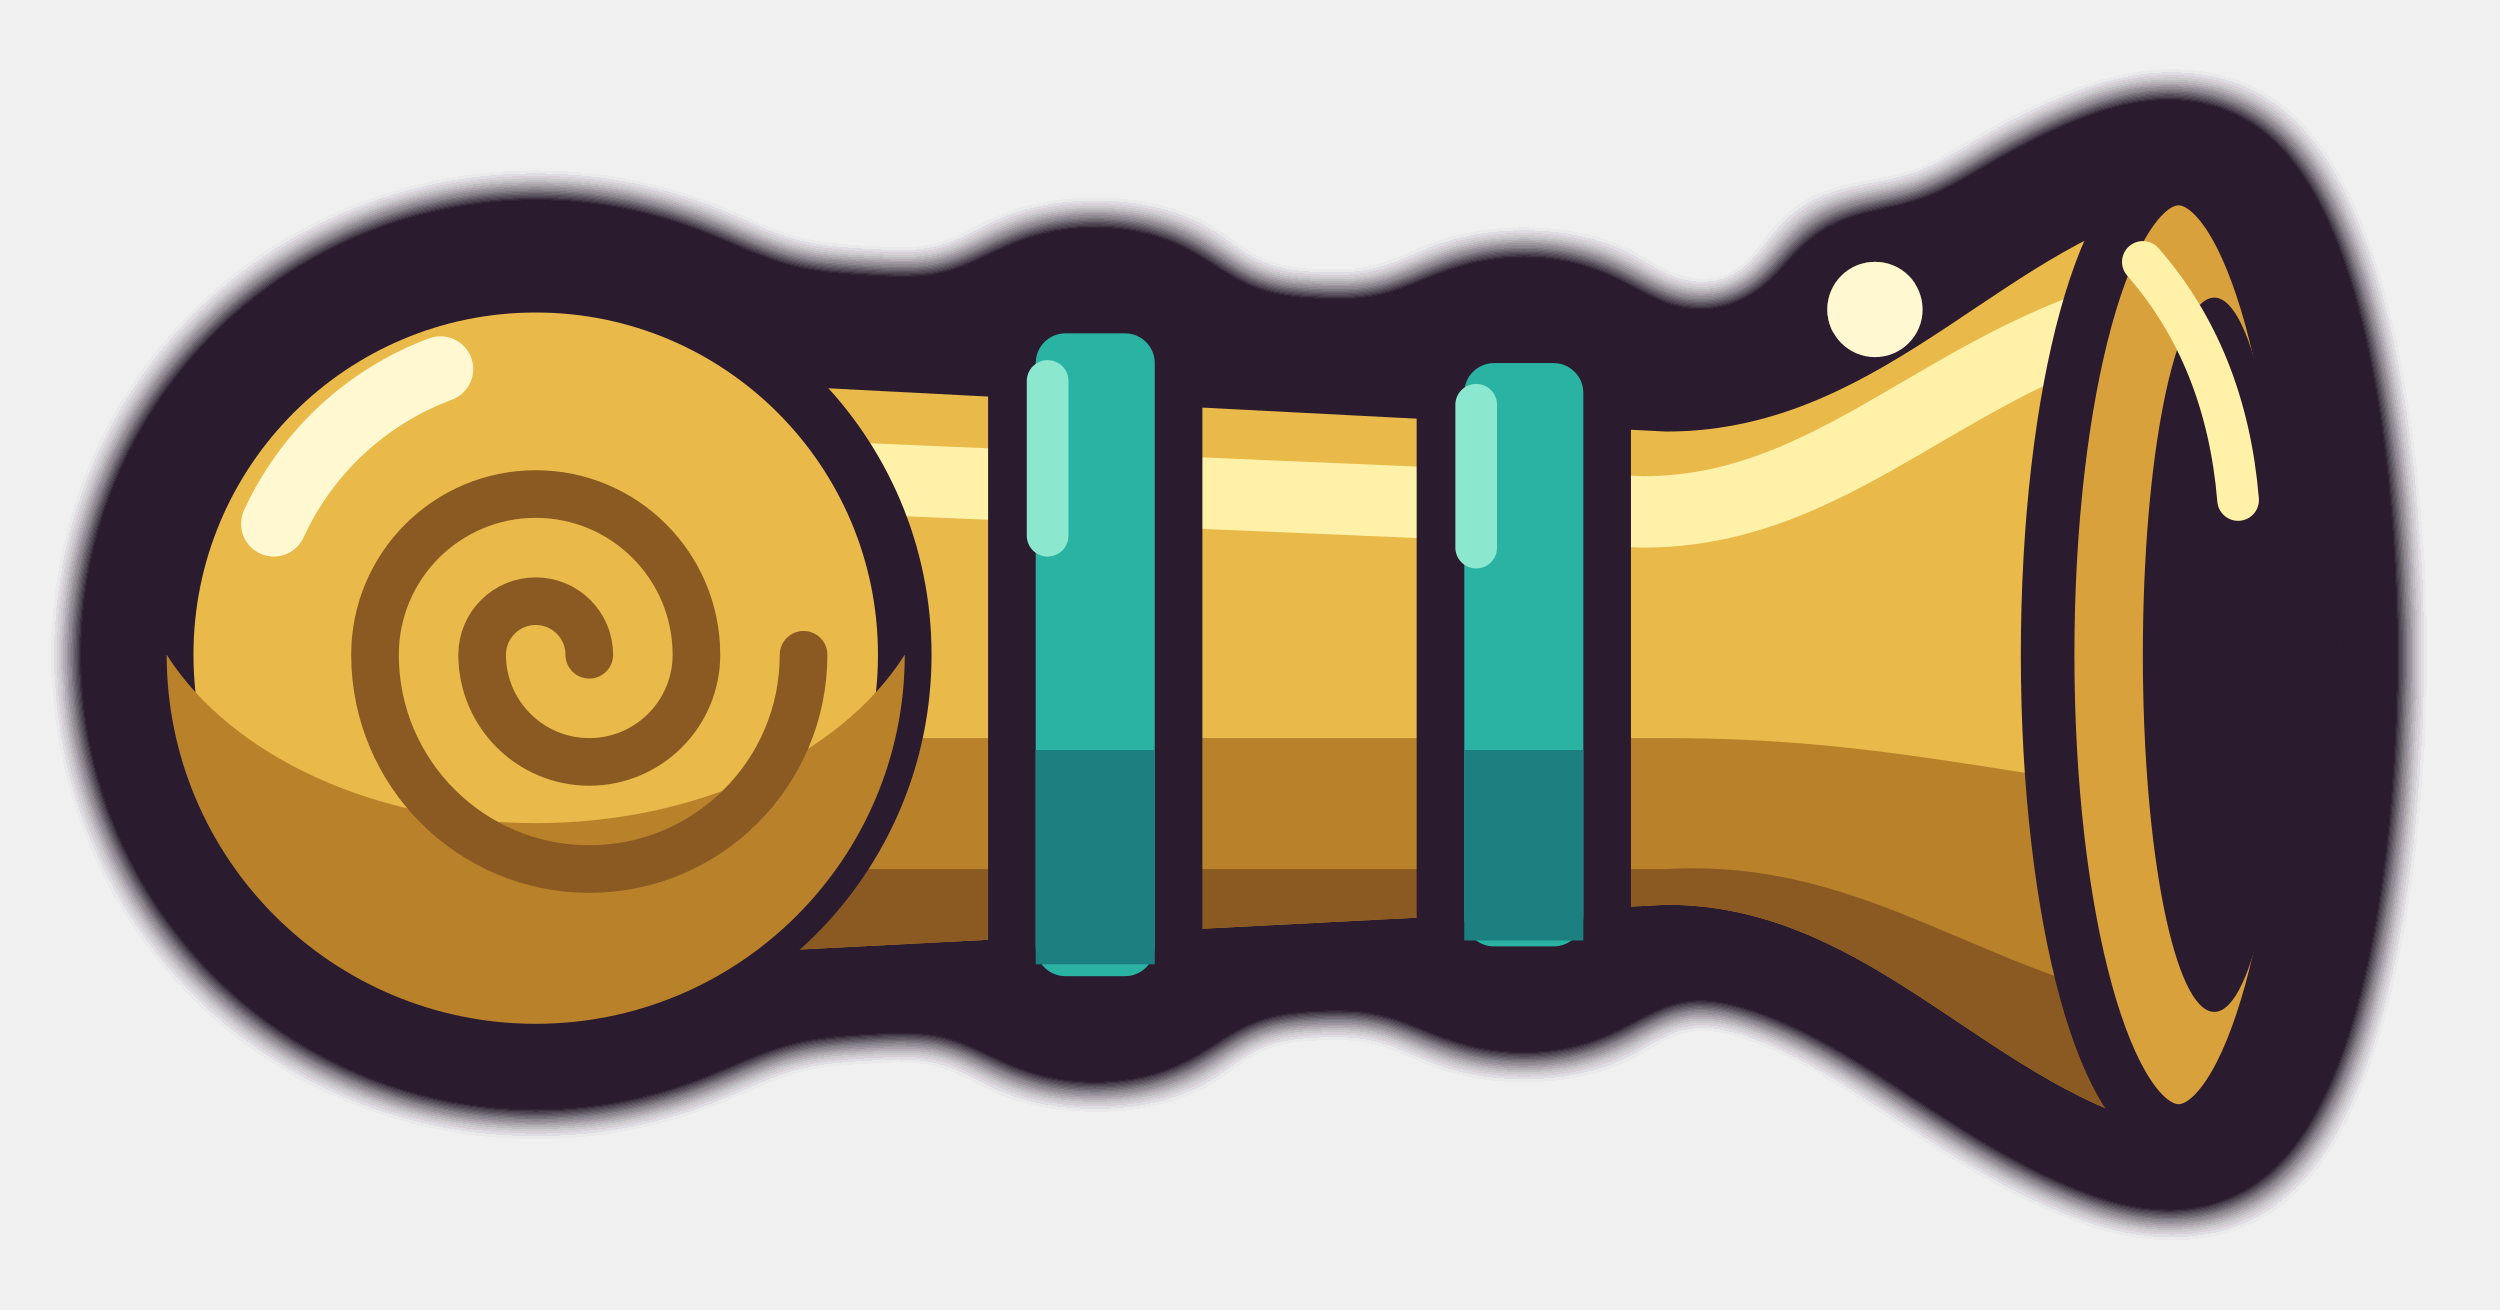
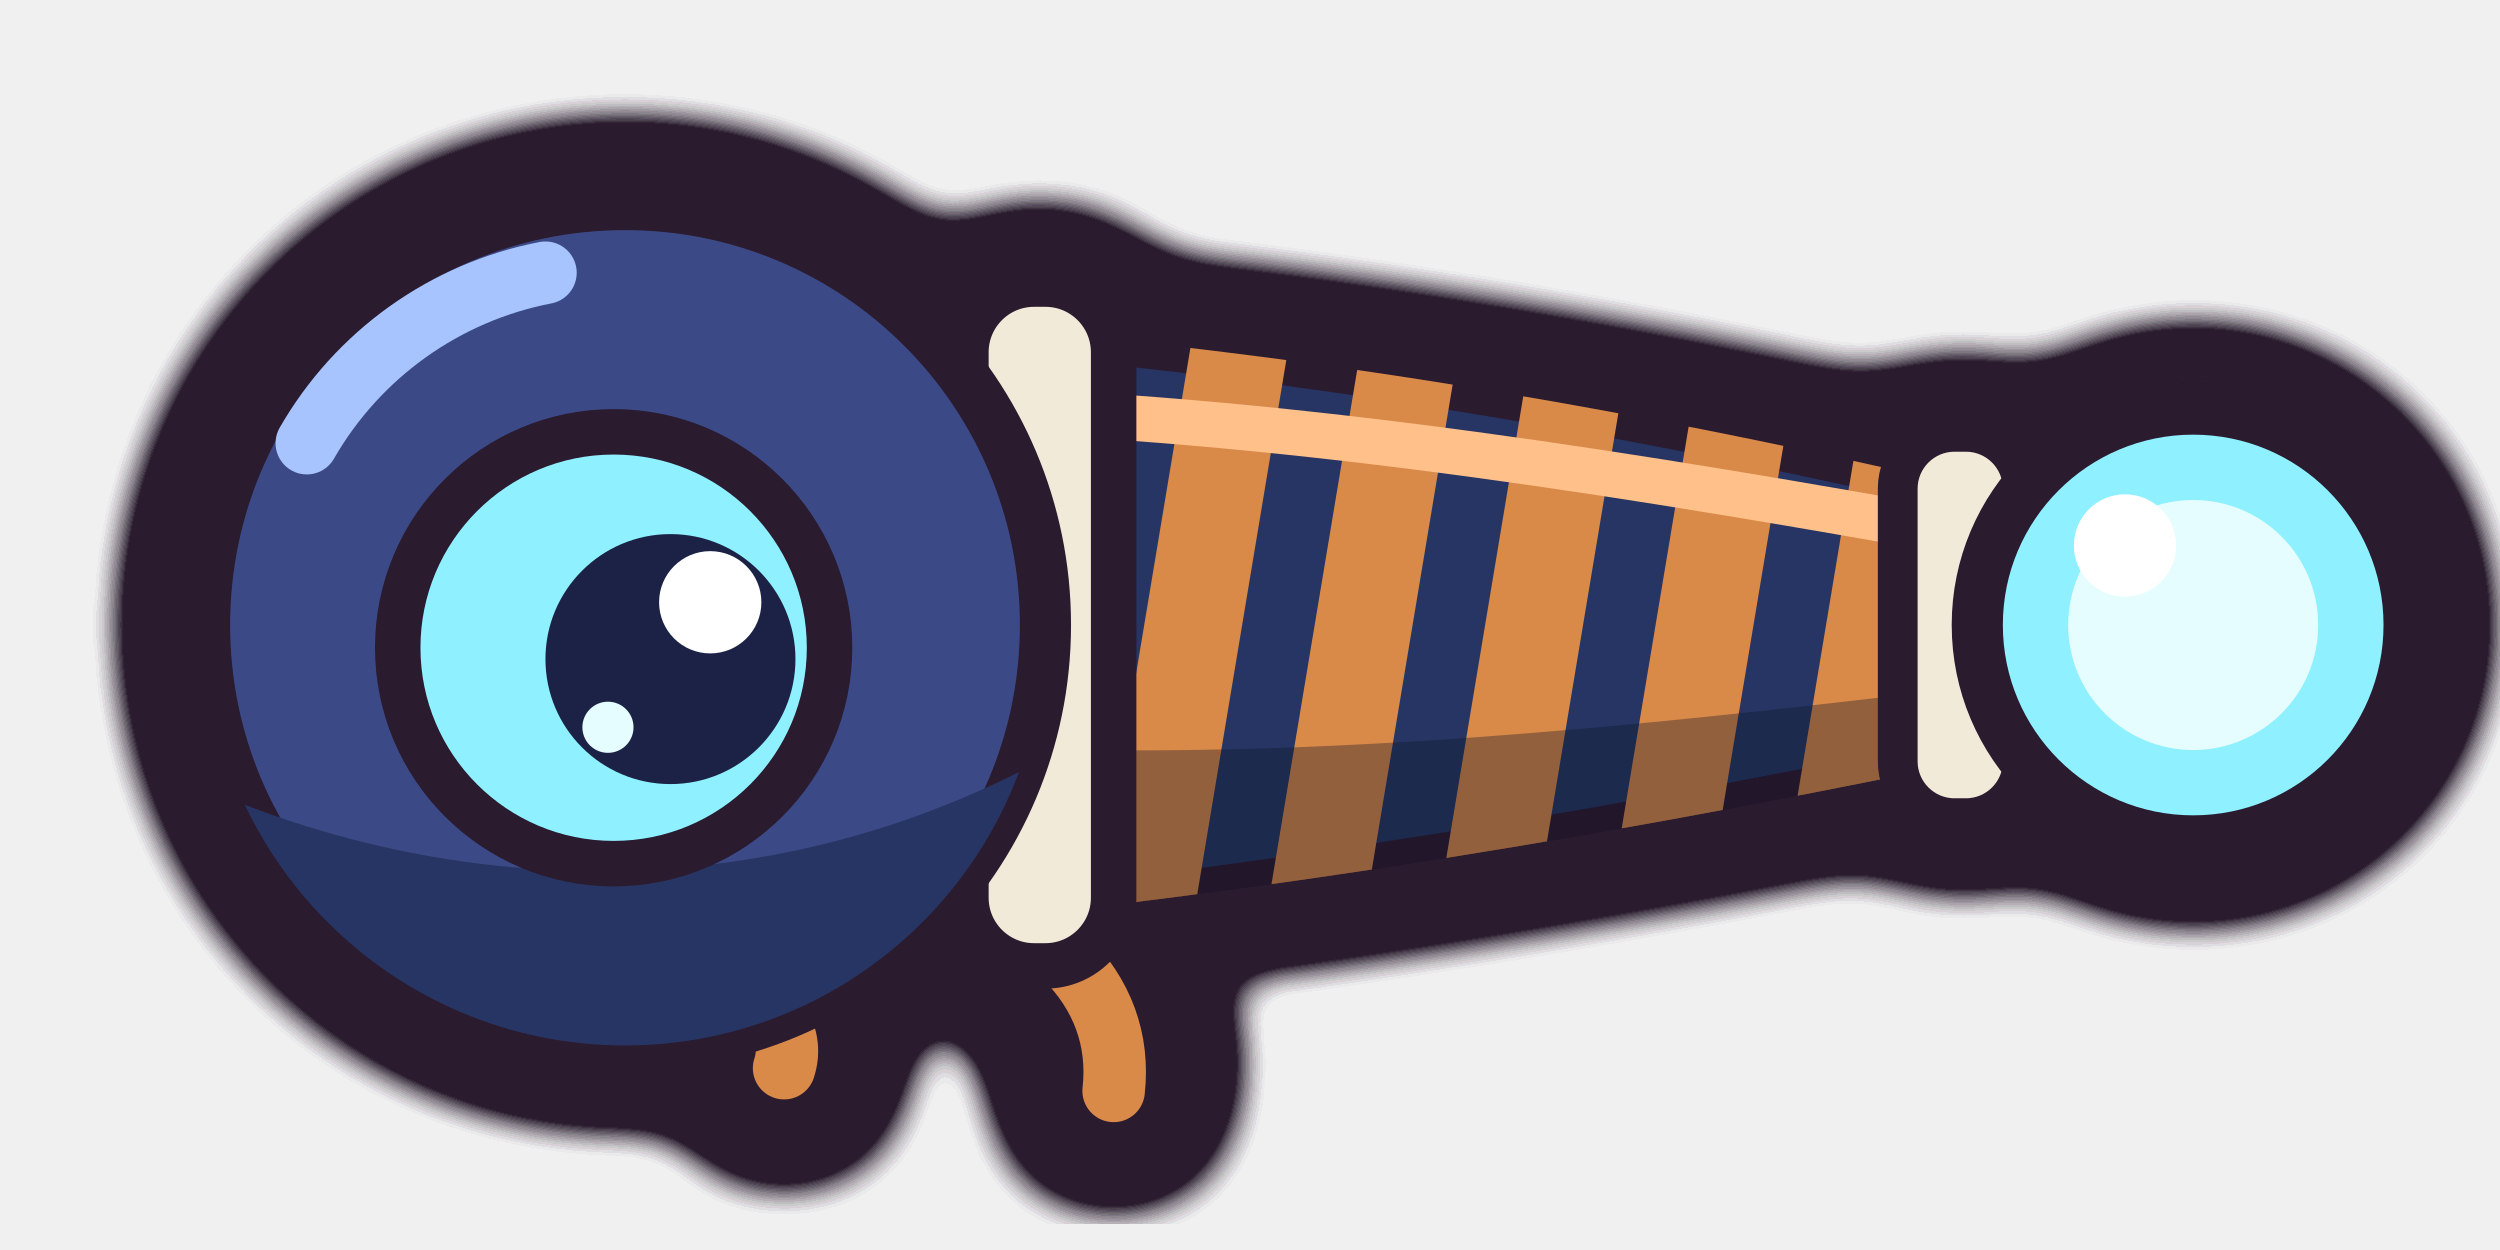
- <svg xmlns="http://www.w3.org/2000/svg" width="42" height="22" viewBox="-9 -11 42 22">
+ <svg xmlns="http://www.w3.org/2000/svg" width="44" height="22" viewBox="-11 -11 44 22">
  <defs>
    <filter id="ol" x="-15%" y="-15%" width="130%" height="130%">
      <feGaussianBlur in="SourceAlpha" stdDeviation="0.79" result="b" />
      <feComponentTransfer in="b" result="d">
        <feFuncA type="linear" slope="14" intercept="-0.25" />
      </feComponentTransfer>
      <feFlood flood-color="#2a1a2e" />
      <feComposite in2="d" operator="in" result="o" />
      <feMerge>
        <feMergeNode in="o" />
        <feMergeNode in="SourceGraphic" />
      </feMerge>
    </filter>
-     <path id="barrel" d="M 3.5,-5 L 19,-4.2 C 22.5,-4.2 24.5,-7.4 27.6,-8 L 27.6,8 C 24.5,7.4 22.5,4.2 19,4.2 L 3.5,5 Z" />
-     <clipPath id="barrelClip">
-       <use href="#barrel" />
+     <path id="horn" d="M 4,-5.4 C 11,-5 18,-3.8 24.6,-2.2 L 24.6,2.2 C 18,3.6 11,4.8 4,5.4 Z" />
+     <clipPath id="hornClip">
+       <use href="#horn" />
+     </clipPath>
+     <clipPath id="headClip">
+       <circle r="7.4" />
    </clipPath>
  </defs>
  <g filter="url(#ol)" stroke-linejoin="round" stroke-linecap="round">
-     <use href="#barrel" fill="#e9b949" stroke="#2a1a2e" stroke-width="0.9" />
-     <g clip-path="url(#barrelClip)">
-       <path d="M 0,1.4 H 19 C 22.5,1.4 24.5,2 28,2.4 V 10 H 0 Z" fill="#b9822c" />
-       <path d="M 0,3.6 H 19 C 22.5,3.4 24.5,5.6 28,6 V 10 H 0 Z" fill="#8a5a22" />
-       <path d="M 4.5,-3 L 18.6,-2.4 C 21.6,-2.4 23.4,-4.6 26.4,-5.6" stroke="#fff1a8" stroke-width="1.2" fill="none" />
+     <path d="M 4.8,4.4 C 7.4,5 8.8,6.4 8.6,8.2 M 1.6,6 C 2.6,6.6 3,7.2 2.8,7.8" stroke="#2a1a2e" stroke-width="2.4" fill="none" />
+     <path d="M 4.8,4.4 C 7.4,5 8.8,6.4 8.6,8.2 M 1.6,6 C 2.6,6.6 3,7.2 2.8,7.8" stroke="#d98a4a" stroke-width="1.1" fill="none" />
+     <use href="#horn" fill="#283563" stroke="#2a1a2e" stroke-width="0.9" />
+     <g clip-path="url(#hornClip)">
+       <path d="M 9,6 L 11,-6 M 12,6 L 14,-6 M 15,6 L 17,-6 M 18,6 L 20,-6 M 21,6 L 23,-6" stroke="#d98a4a" stroke-width="1.7" />
+       <path d="M 4,2 C 11,2.6 18,1.8 26,0.8 V 6 H 4 Z" fill="#0d1226" opacity="0.35" />
+       <path d="M 6,-3.8 C 12,-3.6 18,-2.6 23.6,-1.6" stroke="#ffc08a" stroke-width="0.8" fill="none" />
    </g>
-     <rect x="8" y="-5.8" width="2.8" height="11.6" rx="0.9" fill="#2bb3a3" stroke="#2a1a2e" stroke-width="0.8" />
-     <rect x="15.2" y="-5.3" width="2.8" height="10.6" rx="0.9" fill="#2bb3a3" stroke="#2a1a2e" stroke-width="0.8" />
-     <path d="M 8.4,1.6 H 10.4 V 5.2 H 8.4 Z M 15.6,1.6 H 17.6 V 4.8 H 15.6 Z" fill="#1d7f80" />
-     <path d="M 8.6,-4.6 V -2 M 15.8,-4.2 V -1.8" stroke="#8be8cf" stroke-width="0.7" />
-     <ellipse cx="27.6" cy="0" rx="2.2" ry="8" fill="#d9a13a" stroke="#2a1a2e" stroke-width="0.9" />
-     <ellipse cx="28.2" cy="0" rx="1.2" ry="6" fill="#2a1a2e" />
-     <path d="M 27,-6.6 Q 28.4,-5 28.6,-2.6" stroke="#fff1a8" stroke-width="0.7" fill="none" />
-     <circle r="6.2" fill="#e9b949" stroke="#2a1a2e" stroke-width="0.9" />
-     <path d="M 6.2,0 A 6.2 6.2 0 0 1 -6.2,0 A 6.8 4.8 0 0 0 6.2,0 Z" fill="#b9822c" />
-     <path d="M 0.9,0 A 0.9 0.9 0 0 0 -0.9,0 A 1.8 1.8 0 0 0 2.7,0 A 2.7 2.7 0 0 0 -2.7,0 A 3.6 3.6 0 0 0 4.5,0" stroke="#8a5a22" stroke-width="0.8" fill="none" />
-     <path d="M -4.4,-2.2 A 5 5 0 0 1 -1.6,-4.8" stroke="#fff8d0" stroke-width="1.1" fill="none" />
-     <circle cx="22.5" cy="-5.8" r="0.8" fill="#fff8d0" />
+     <rect x="6" y="-6" width="2.6" height="12" rx="1.2" fill="#f2ead8" stroke="#2a1a2e" stroke-width="0.8" />
+     <rect x="22.4" y="-3.4" width="2.2" height="6.8" rx="1" fill="#f2ead8" stroke="#2a1a2e" stroke-width="0.7" />
+     <circle cx="27.6" r="3.8" fill="#8ff0ff" stroke="#2a1a2e" stroke-width="0.9" />
+     <circle cx="27.6" r="2.2" fill="#e6fdff" />
+     <circle cx="26.4" cy="-1.4" r="0.9" fill="#ffffff" />
+     <circle r="7.4" fill="#3a4a86" stroke="#2a1a2e" stroke-width="0.9" />
+     <g clip-path="url(#headClip)">
+       <path d="M -8,2.6 C -3,5 3,5 8,2 V 8 H -8 Z" fill="#283563" />
+       <path d="M -5.6,-3.2 A 6.2 6.2 0 0 1 -1.4,-6.2" stroke="#a8c4ff" stroke-width="1.1" fill="none" />
+     </g>
+     <circle cx="-0.2" cy="0.4" r="3.8" fill="#8ff0ff" stroke="#2a1a2e" stroke-width="0.8" />
+     <circle cx="0.8" cy="0.6" r="2.2" fill="#1b2445" />
+     <circle cx="1.5" cy="-0.4" r="0.9" fill="#ffffff" />
+     <circle cx="-0.3" cy="1.8" r="0.45" fill="#e6fdff" />
  </g>
</svg>
